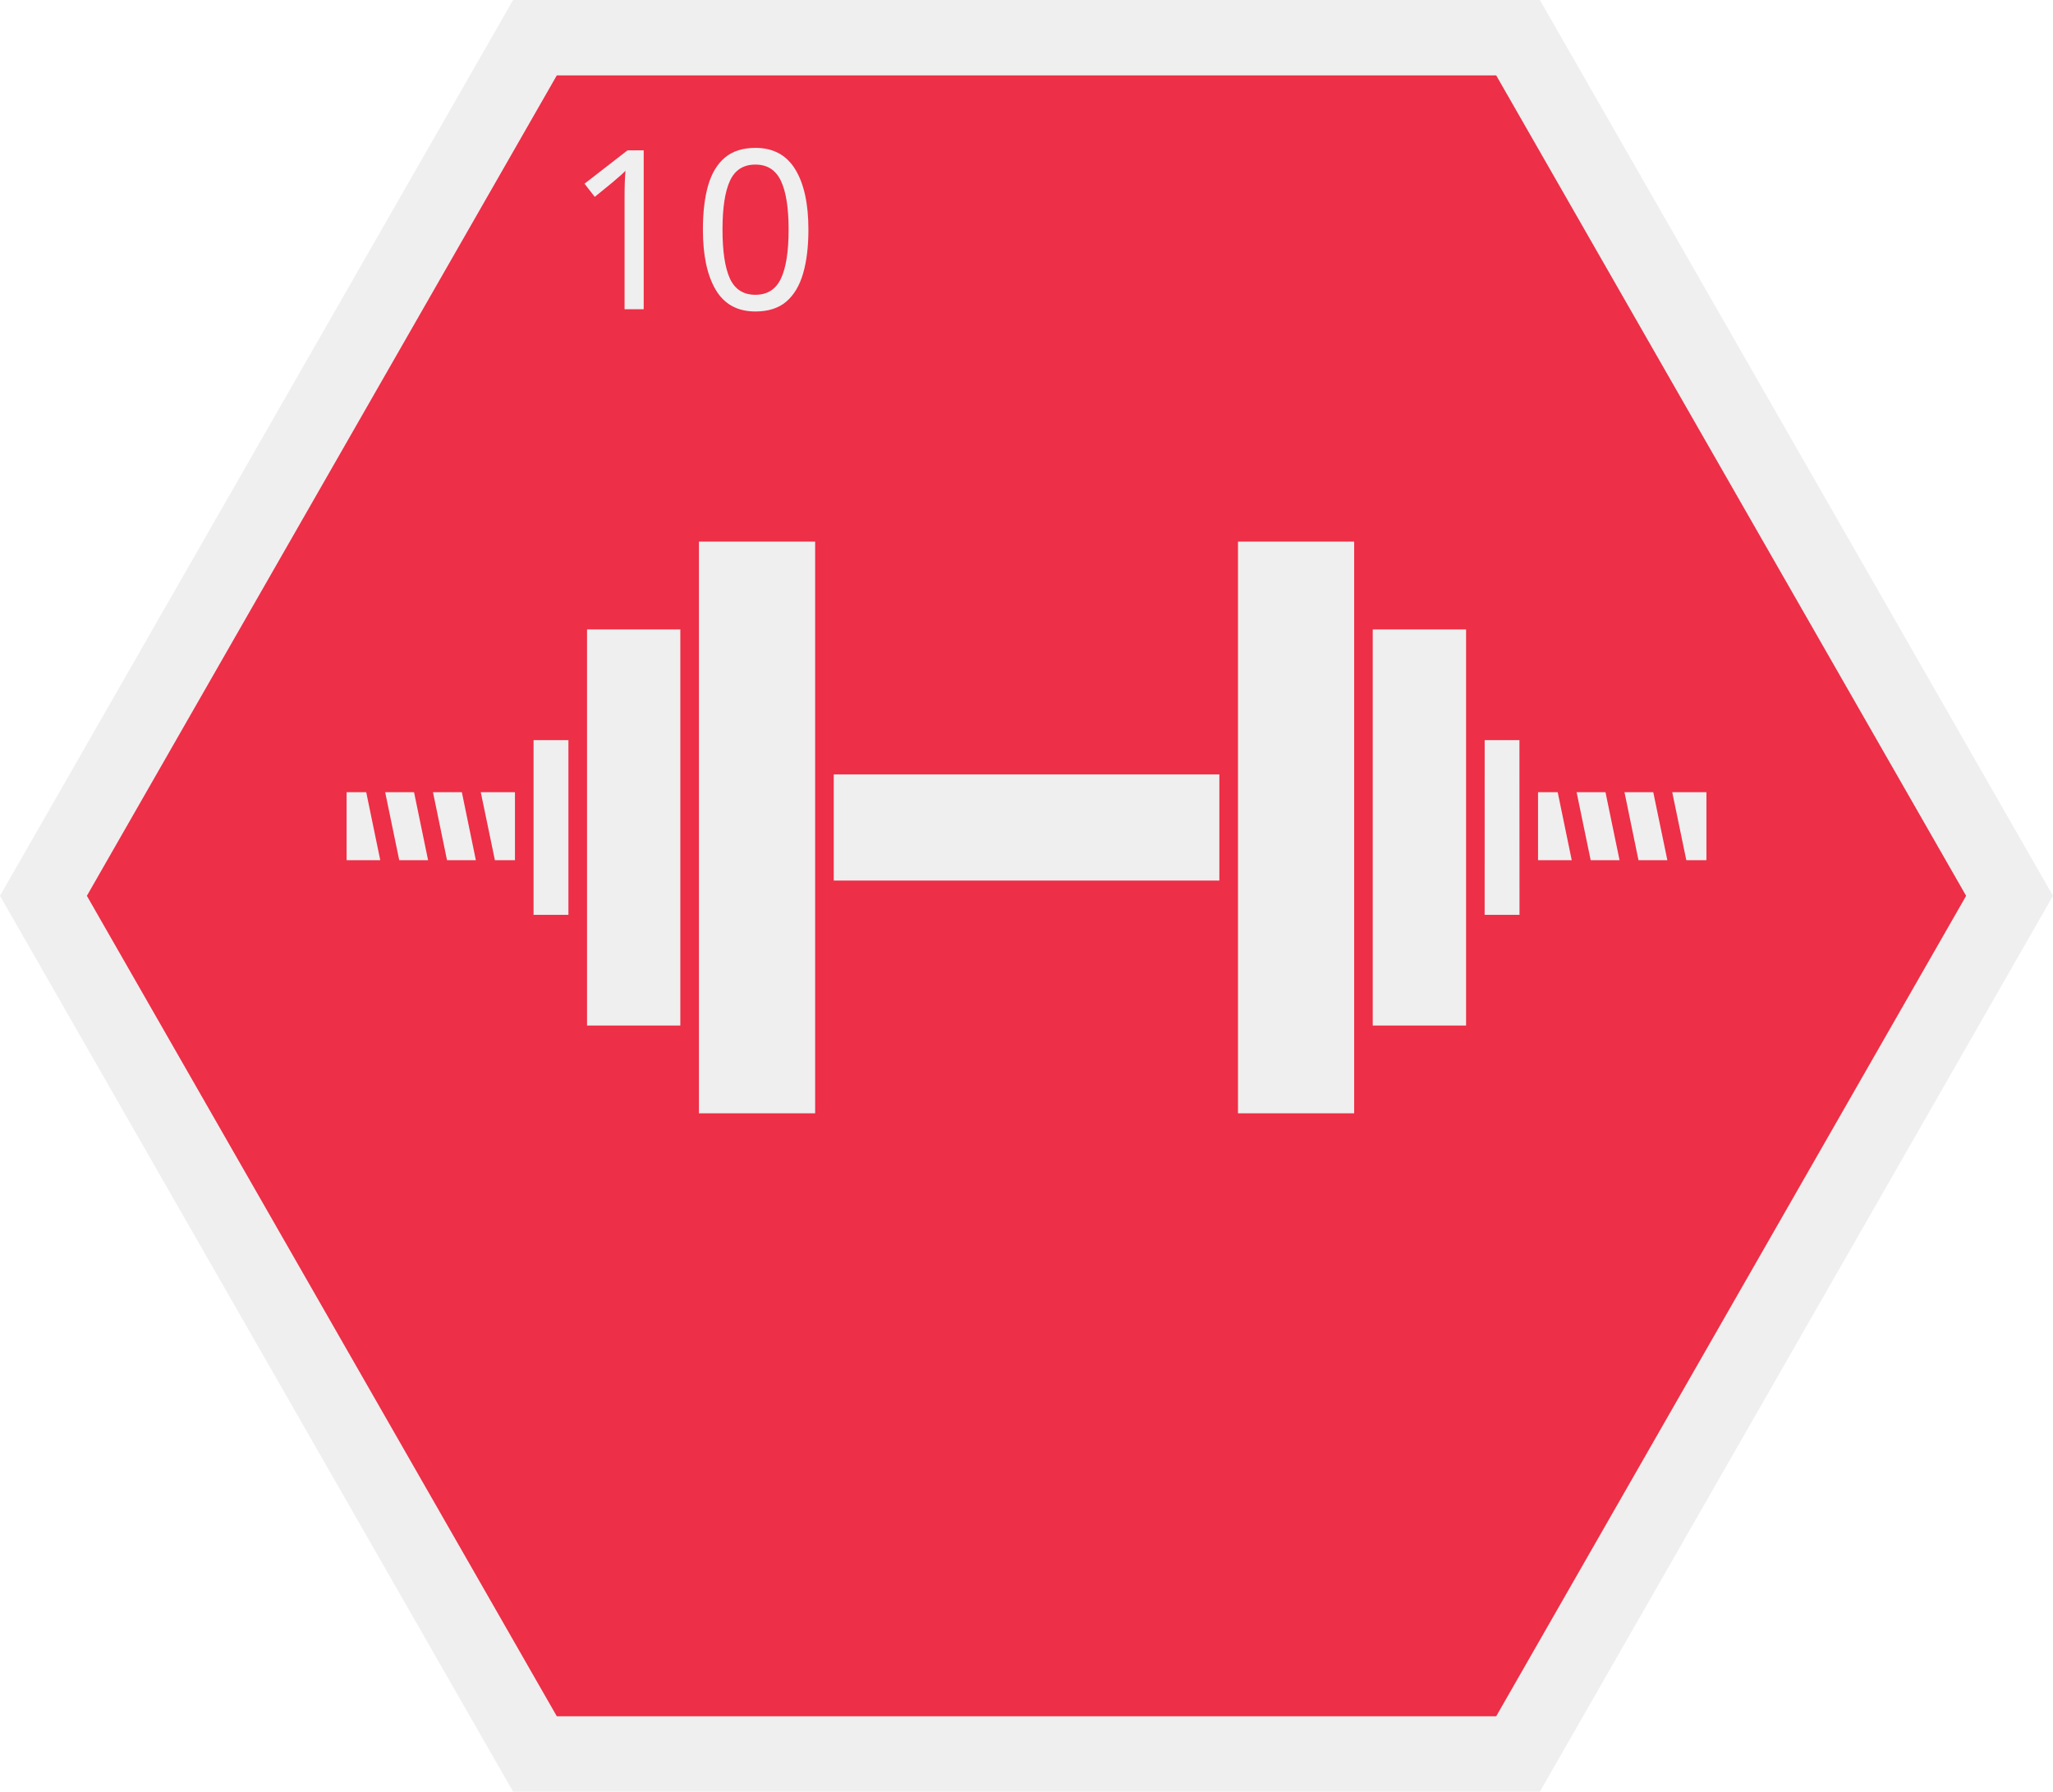
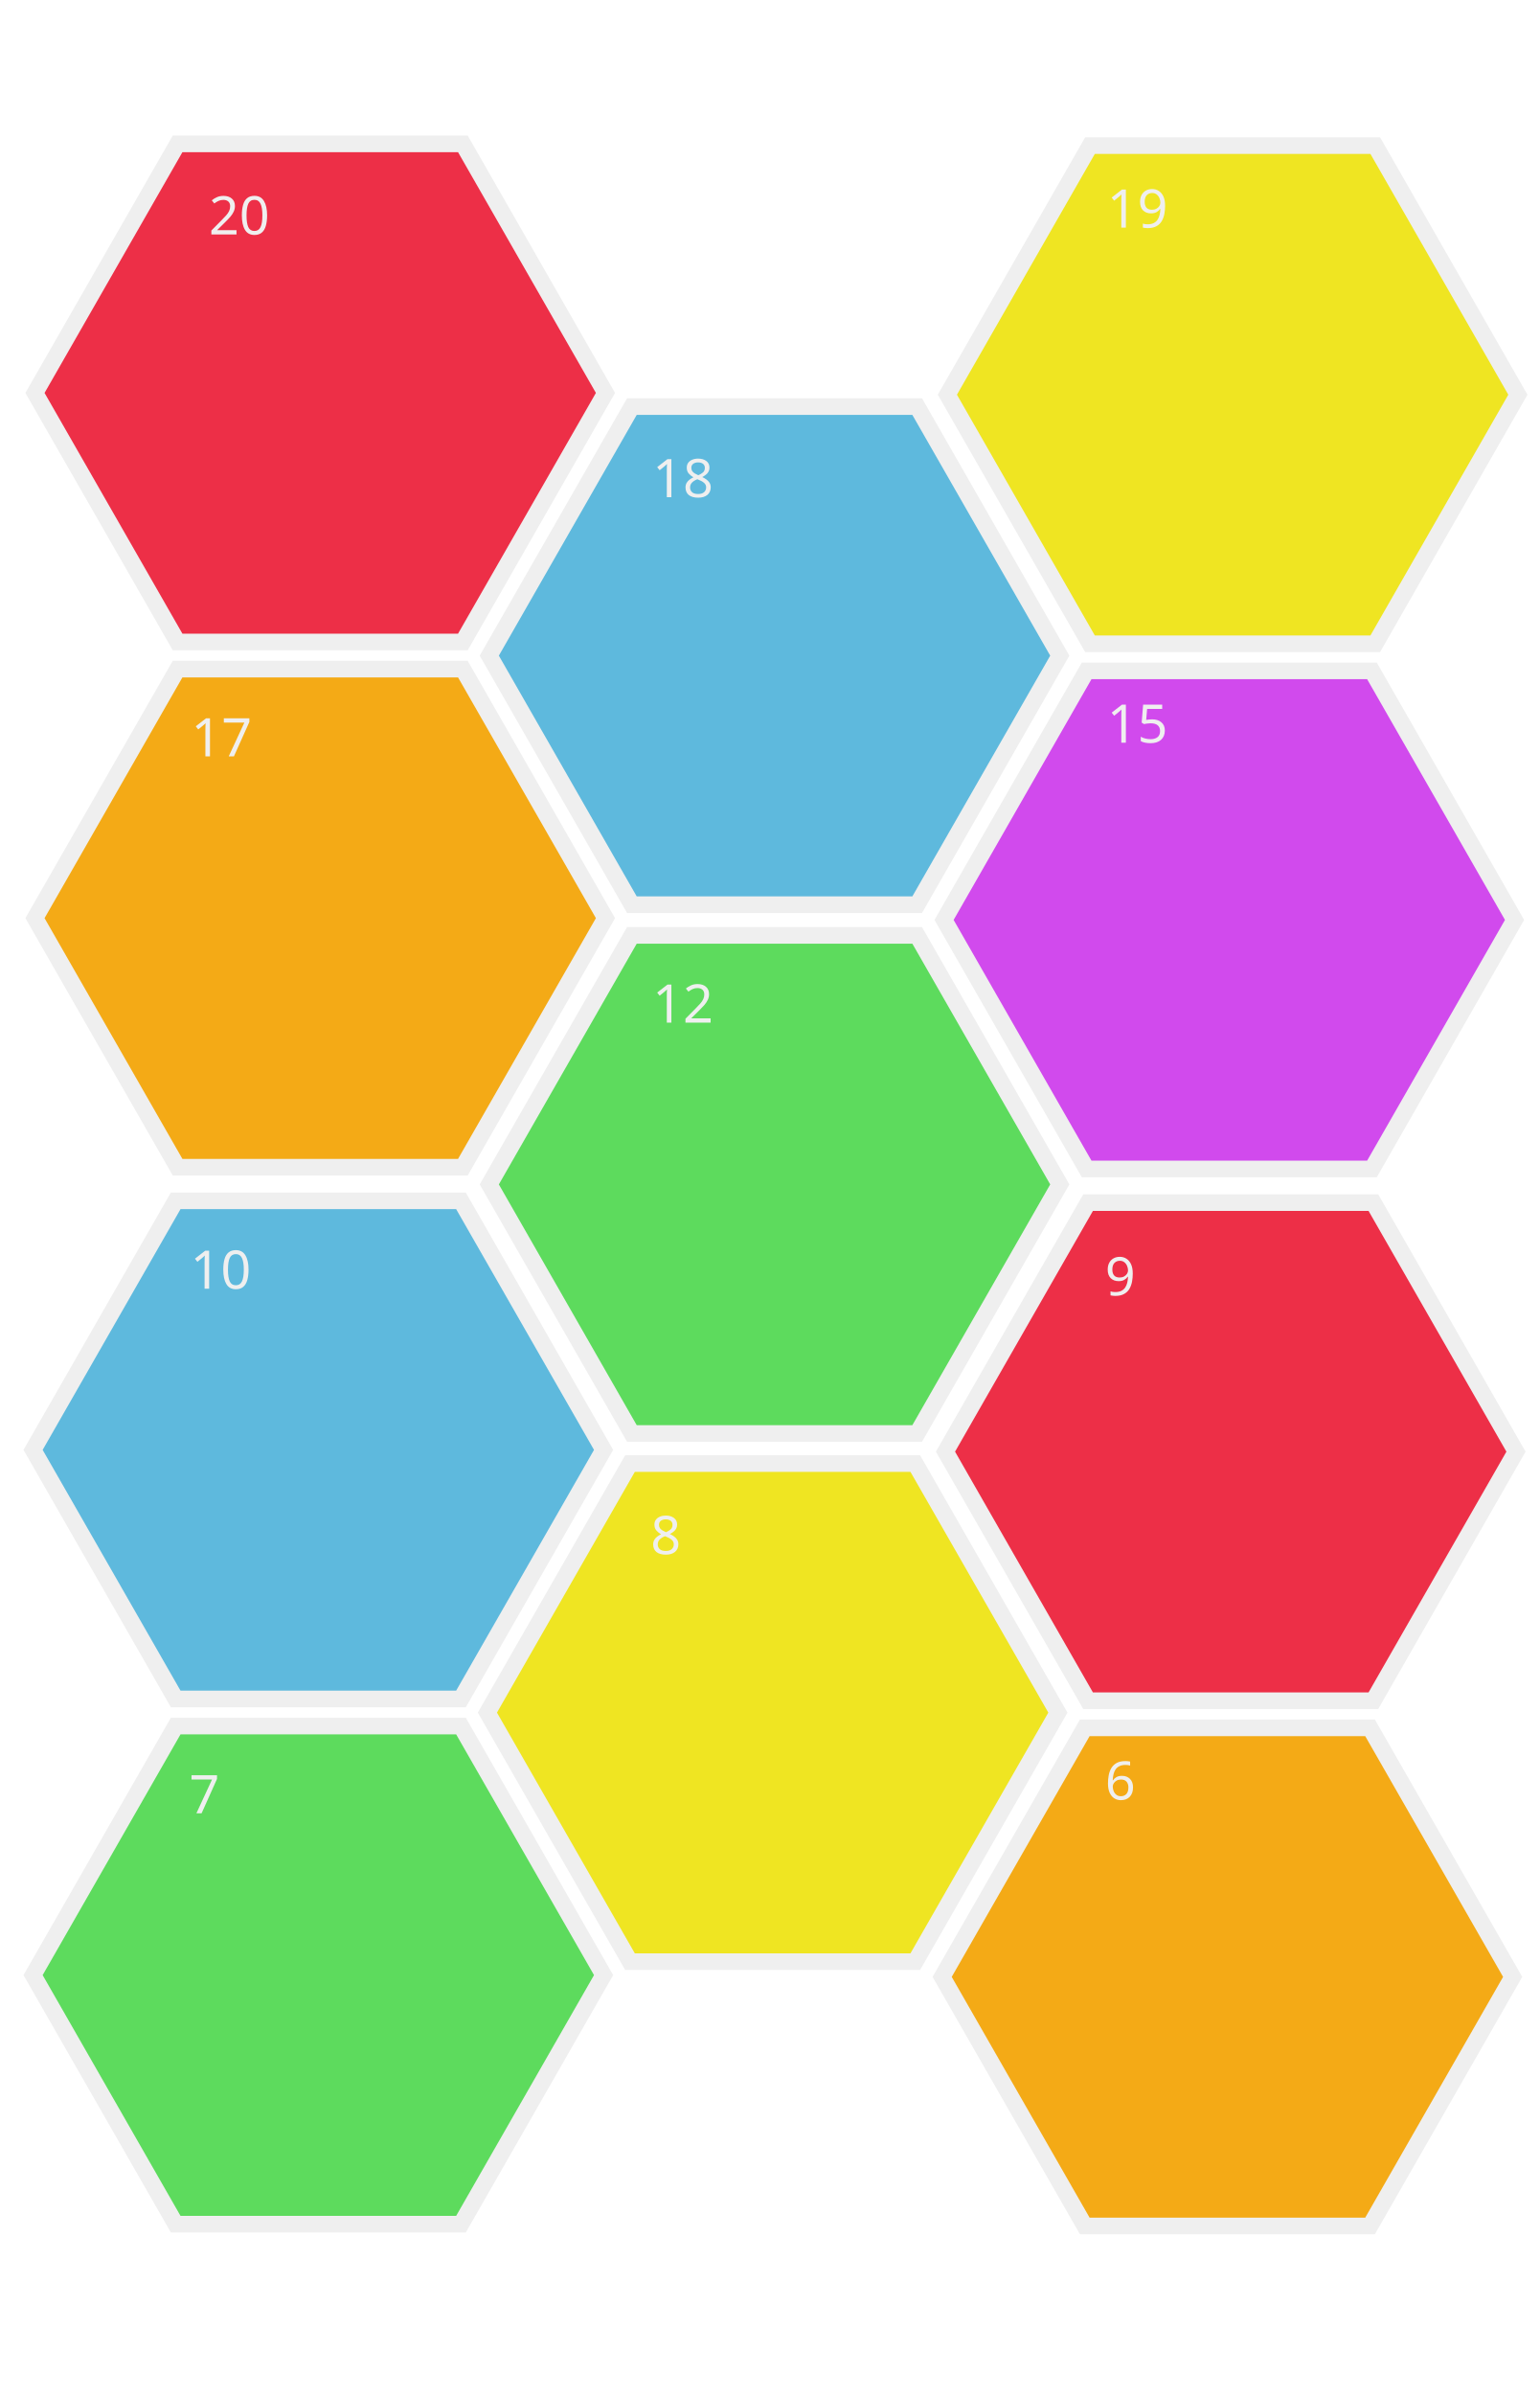
- <svg xmlns="http://www.w3.org/2000/svg" version="1.1" id="Layer_1" x="0px" y="0px" width="462.967px" height="404px" viewBox="0 0 462.967 404" enable-background="new 0 0 462.967 404" xml:space="preserve">
-   <g>
-     <polygon fill="#ED2F47" stroke="#EFEFEF" stroke-width="17" stroke-miterlimit="10" points="120.636,395.5 9.795,202 120.636,8.5    342.331,8.5 453.171,202 342.331,395.5  " />
-     <g id="_x39__3_">
-       <path fill="#EFEFEF" d="M274.974,198.556c0-0.47,0-23.464,0-23.933c-0.464,0-86.511,0-86.958,0c0,0.469,0,23.463,0,23.933    C188.463,198.556,274.51,198.556,274.974,198.556z" />
-       <path fill="#EFEFEF" d="M128.184,206.285c0-0.462,0-38.93,0-39.393c-0.428,0-7.436,0-7.863,0c0,0.463,0,38.931,0,39.393    C120.754,206.285,127.756,206.285,128.184,206.285z" />
-       <path fill="#EFEFEF" d="M334.804,166.893c0,0.463-0.007,38.931-0.007,39.393c0.435,0,7.422,0,7.863,0    c0-1.154-0.015-38.973-0.015-39.393C342.219,166.893,335.231,166.893,334.804,166.893z" />
-       <path fill="#EFEFEF" d="M107.311,193.962c-0.104-0.532-3.094-14.956-3.158-15.327c-0.35,0-5.986,0-6.512,0    c0.119,0.547,3.096,14.956,3.166,15.327C101.157,193.962,106.8,193.962,107.311,193.962z" />
-       <path fill="#EFEFEF" d="M116.127,178.635c-0.428,0-7.17,0-7.709,0c0.118,0.547,3.094,14.956,3.186,15.327c0.328,0,4.117,0,4.523,0    C116.127,193.514,116.127,179.104,116.127,178.635z" />
-       <path fill="#EFEFEF" d="M85.752,193.962c-0.111-0.546-3.095-14.956-3.165-15.327c-0.343,0-4.005,0-4.425,0    c0,0.47,0,14.879,0,15.327C78.596,193.962,85.235,193.962,85.752,193.962z" />
-       <path fill="#EFEFEF" d="M96.536,193.962c-0.112-0.532-3.102-14.956-3.165-15.327c-0.356,0-5.993,0-6.512,0    c0.112,0.547,3.102,14.956,3.172,15.327C90.387,193.962,96.024,193.962,96.536,193.962z" />
-       <path fill="#EFEFEF" d="M346.84,178.635c0,0.47,0,14.879,0,15.327c0.435,0,7.072,0,7.599,0    c-0.119-0.532-3.097-14.956-3.166-15.327C350.922,178.635,347.26,178.635,346.84,178.635z" />
-       <path fill="#EFEFEF" d="M366.333,178.635c0.104,0.567,3.081,14.956,3.158,15.327c0.351,0,5.986,0,6.512,0    c-0.111-0.532-3.104-14.956-3.179-15.327C372.481,178.635,366.853,178.635,366.333,178.635z" />
-       <path fill="#EFEFEF" d="M377.103,178.635c0.112,0.567,3.103,14.956,3.172,15.327c0.336,0,4.132,0,4.537,0    c0-0.448,0-14.857,0-15.327C384.377,178.635,377.635,178.635,377.103,178.635z" />
-       <path fill="#EFEFEF" d="M355.537,178.635c0.119,0.567,3.103,14.956,3.172,15.327c0.343,0,5.993,0,6.512,0    c-0.112-0.532-3.102-14.956-3.172-15.327C361.698,178.635,356.069,178.635,355.537,178.635z" />
-       <path fill="#EFEFEF" d="M183.821,251.042c0-0.478,0-128.437,0-128.913c-0.469,0-25.752,0-26.207,0c0,0.238,0,128.464,0,128.913    C158.069,251.042,183.352,251.042,183.821,251.042z" />
-       <path fill="#EFEFEF" d="M153.418,231.248c0-0.463,0-88.862,0-89.324c-0.455,0-20.592,0-21.04,0c0,0.462,0,88.861,0,89.324    C132.833,231.248,152.985,231.248,153.418,231.248z" />
-       <path fill="#EFEFEF" d="M279.174,122.129c0,0.476,0,128.436,0,128.913c0.455,0,25.746,0,26.201,0c0-0.448,0-128.611,0-128.913    C304.92,122.129,279.622,122.129,279.174,122.129z" />
-       <path fill="#EFEFEF" d="M309.562,141.924c0,0.462,0,88.861,0,89.324c0.448,0,20.586,0,21.049,0c0-0.463,0-88.862,0-89.324    C330.162,141.924,310.01,141.924,309.562,141.924z" />
-     </g>
-     <text transform="matrix(1 0 0 1 127.3442 69.7344)" fill="#EFEFEF" font-family="'CenturyGothic-Bold'" font-size="50.19">10</text>
-   </g>
+ <svg xmlns="http://www.w3.org/2000/svg" version="1.1" id="Layer_1" x="0px" y="0px" width="462.967px" height="720px" viewBox="0 -158 462.967 720" enable-background="new 0 -158 462.967 720" xml:space="preserve">
+   <polygon fill="#ED2F47" stroke="#EFEFEF" stroke-width="5" stroke-miterlimit="10" points="53.405,34.997 10.516,-39.877   53.405,-114.752 139.191,-114.752 182.079,-39.877 139.191,34.997 " />
+   <polygon fill="#5EB9DD" stroke="#EFEFEF" stroke-width="5" stroke-miterlimit="10" points="190.023,113.979 147.133,39.104   190.023,-35.77 275.808,-35.77 318.696,39.104 275.808,113.979 " />
+   <polygon fill="#F4AA16" stroke="#EFEFEF" stroke-width="5" stroke-miterlimit="10" points="53.405,192.894 10.516,118.02   53.405,43.145 139.191,43.145 182.079,118.02 139.191,192.894 " />
+   <polygon fill="#EFE522" stroke="#EFEFEF" stroke-width="5" stroke-miterlimit="10" points="327.778,35.531 284.889,-39.343   327.778,-114.218 413.564,-114.218 456.452,-39.343 413.564,35.531 " />
+   <polygon fill="#D14AED" stroke="#EFEFEF" stroke-width="5" stroke-miterlimit="10" points="326.778,193.428 283.889,118.553   326.778,43.678 412.564,43.678 455.452,118.553 412.564,193.428 " />
+   <polygon fill="#5DDB5D" stroke="#EFEFEF" stroke-width="5" stroke-miterlimit="10" points="190.023,272.943 147.133,198.068   190.023,123.193 275.808,123.193 318.696,198.068 275.808,272.943 " />
+   <text transform="matrix(1 0 0 1 62.793 -87.5186)" fill="#EFEFEF" font-family="'CenturyGothic-Bold'" font-size="16.01">20</text>
+   <text transform="matrix(1 0 0 1 196.209 -8.5371)" fill="#EFEFEF" font-family="'CenturyGothic-Bold'" font-size="16.01">18</text>
+   <text transform="matrix(1 0 0 1 332.8818 65.2671)" fill="#EFEFEF" font-family="'CenturyGothic-Bold'" font-size="16.01">15</text>
+   <text transform="matrix(1 0 0 1 332.8818 -89.5742)" fill="#EFEFEF" font-family="'CenturyGothic-Bold'" font-size="16.01">19</text>
+   <text transform="matrix(1 0 0 1 57.4561 69.3779)" fill="#EFEFEF" font-family="'CenturyGothic-Bold'" font-size="16.01">17</text>
+   <text transform="matrix(1 0 0 1 196.209 149.4268)" fill="#EFEFEF" font-family="'CenturyGothic-Bold'" font-size="16.01">12</text>
+   <polygon fill="#5EB9DD" stroke="#EFEFEF" stroke-width="5" stroke-miterlimit="10" points="52.835,352.749 9.946,277.875   52.835,203 138.622,203 181.51,277.875 138.622,352.749 " />
+   <polygon fill="#EFE522" stroke="#EFEFEF" stroke-width="5" stroke-miterlimit="10" points="189.454,431.731 146.564,356.856   189.454,281.982 275.238,281.982 318.127,356.856 275.238,431.731 " />
+   <polygon fill="#5DDB5D" stroke="#EFEFEF" stroke-width="5" stroke-miterlimit="10" points="52.835,510.646 9.946,435.771   52.835,360.896 138.622,360.896 181.51,435.771 138.622,510.646 " />
+   <polygon fill="#ED2F47" stroke="#EFEFEF" stroke-width="5" stroke-miterlimit="10" points="327.209,353.283 284.319,278.408   327.209,203.534 412.995,203.534 455.883,278.408 412.995,353.283 " />
+   <polygon fill="#F4AA16" stroke="#EFEFEF" stroke-width="5" stroke-miterlimit="10" points="326.209,511.18 283.319,436.305   326.209,361.43 411.995,361.43 454.883,436.305 411.995,511.18 " />
+   <text transform="matrix(1 0 0 1 195.6396 309.2148)" fill="#EFEFEF" font-family="'CenturyGothic-Bold'" font-size="16.01">8</text>
+   <text transform="matrix(1 0 0 1 332.3125 383.0195)" fill="#EFEFEF" font-family="'CenturyGothic-Bold'" font-size="16.01">6</text>
+   <text transform="matrix(1 0 0 1 56.8867 387.1299)" fill="#EFEFEF" font-family="'CenturyGothic-Bold'" font-size="16.01">7</text>
+   <text transform="matrix(1 0 0 1 57.209 229.4268)" fill="#EFEFEF" font-family="'CenturyGothic-Bold'" font-size="16.01">10</text>
+   <text transform="matrix(1 0 0 1 332.3125 231.4268)" fill="#EFEFEF" font-family="'CenturyGothic-Bold'" font-size="16.01">9</text>
</svg>
